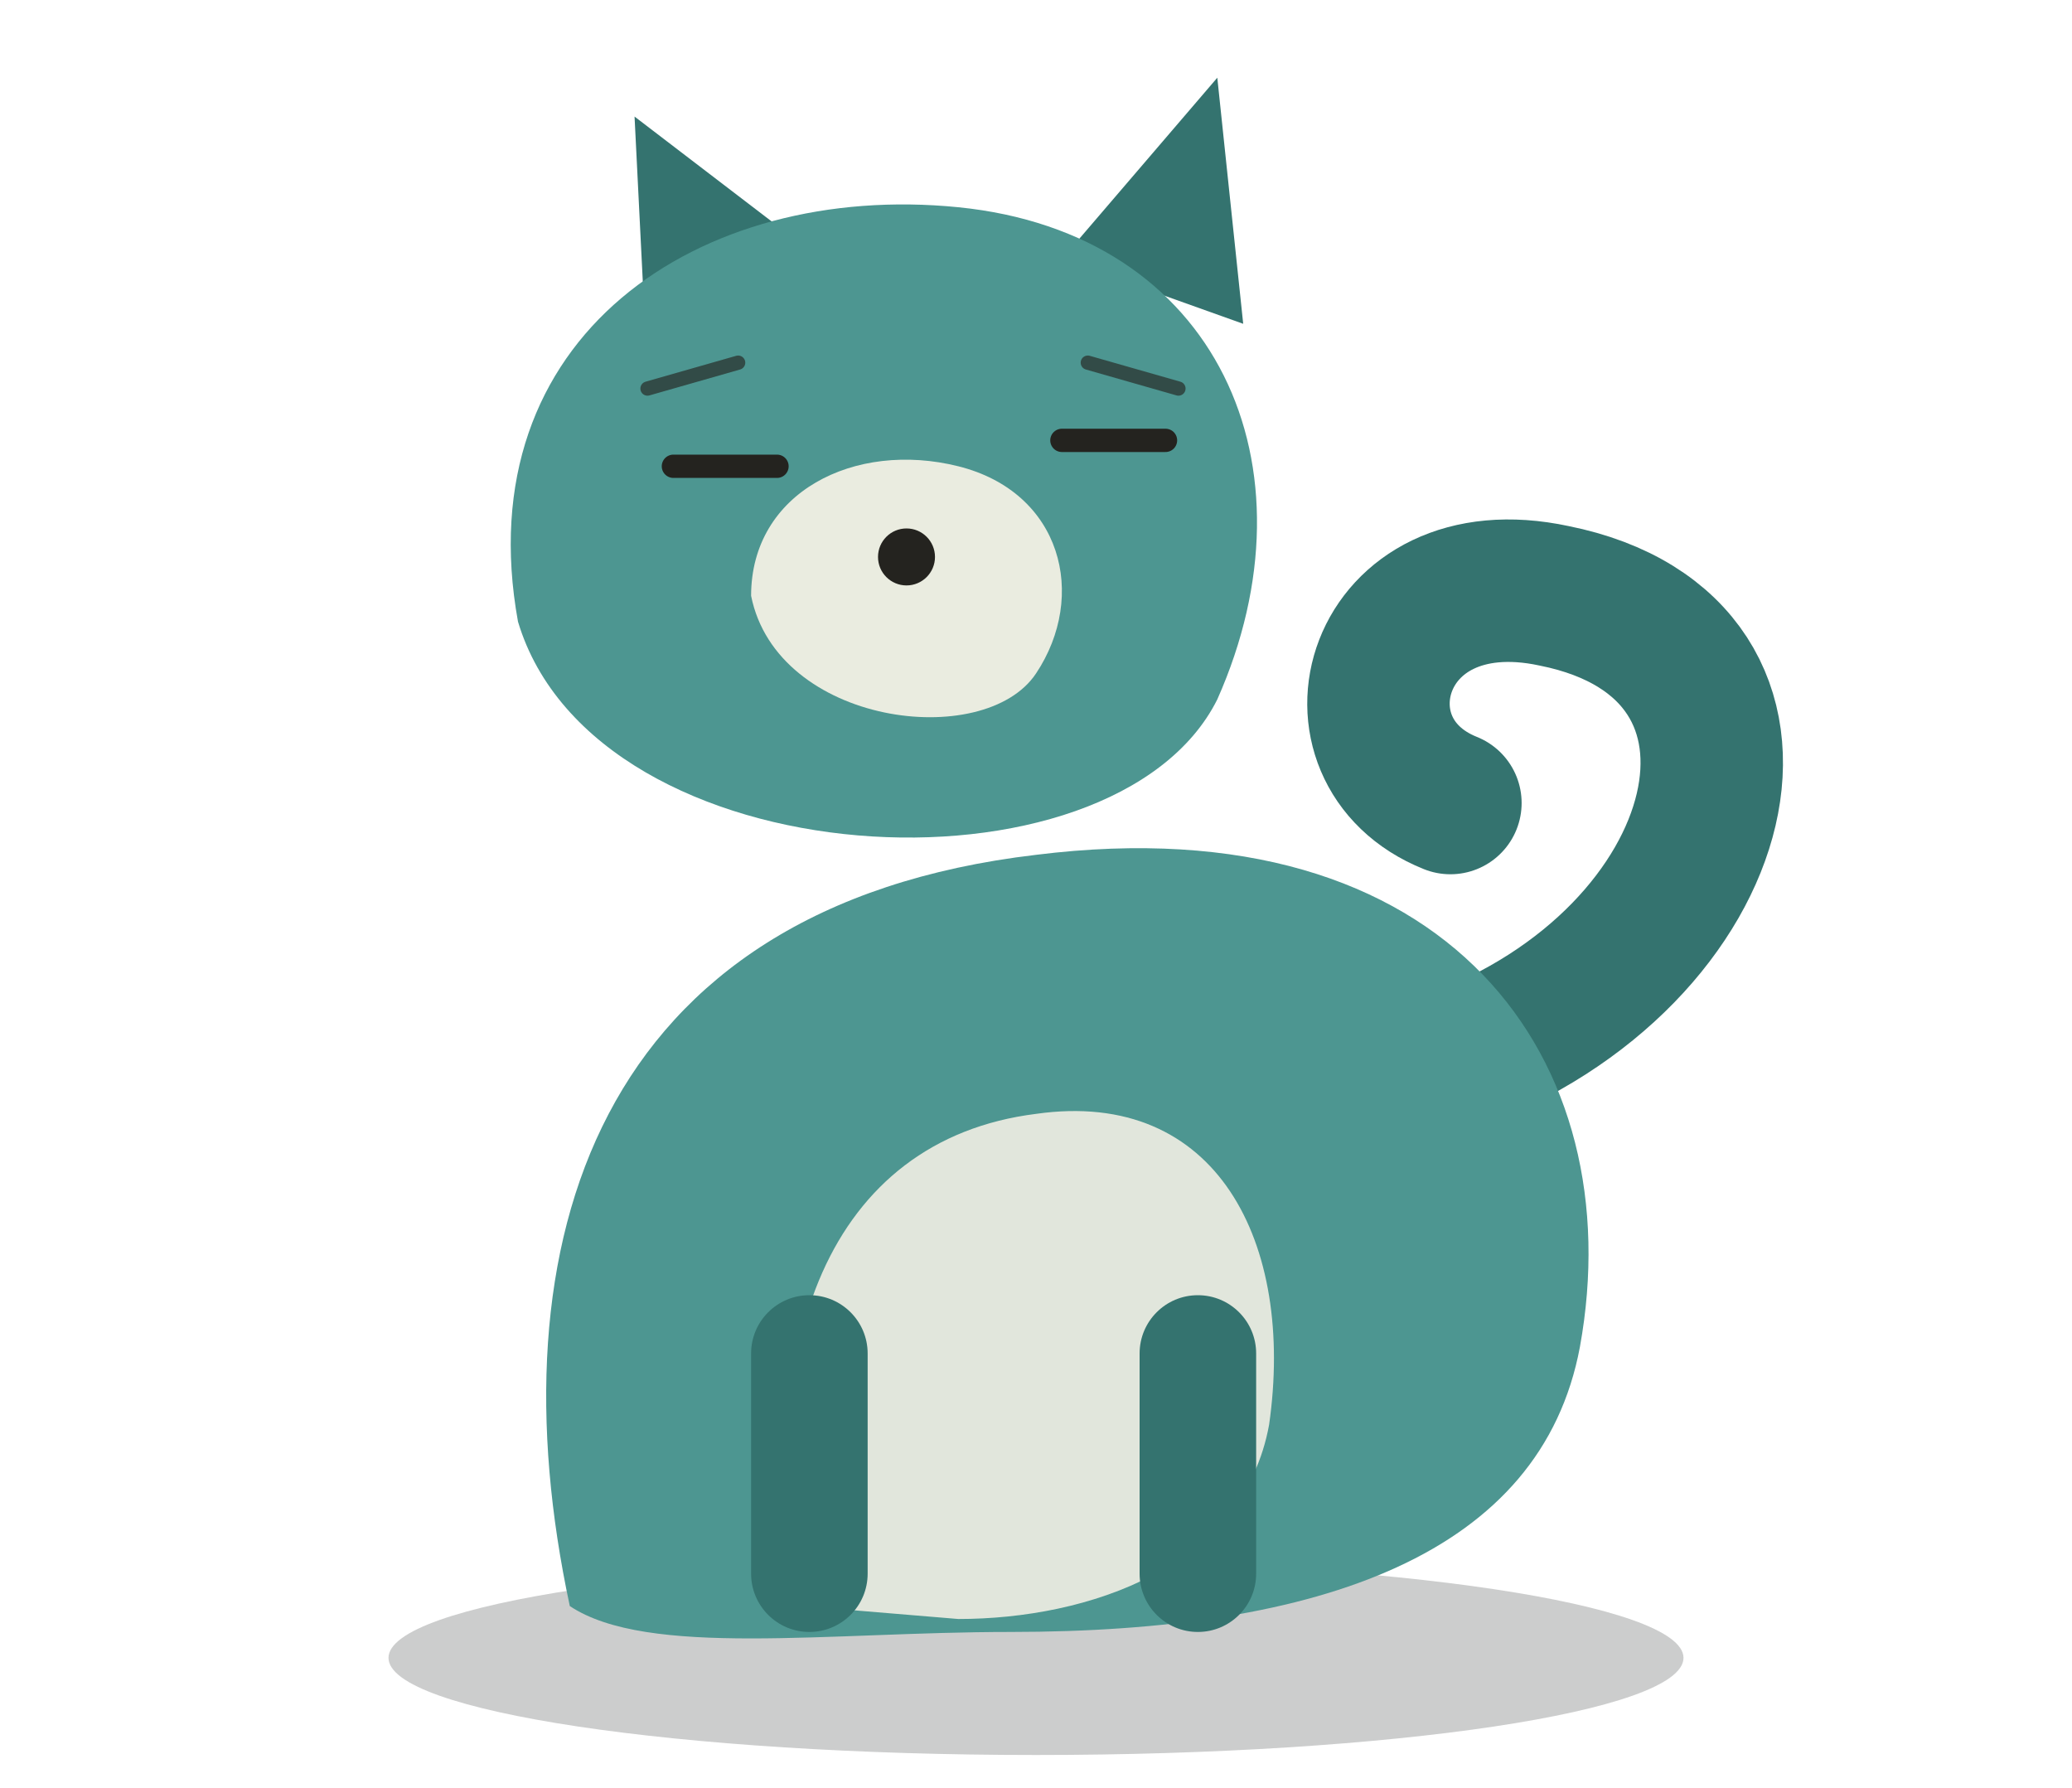
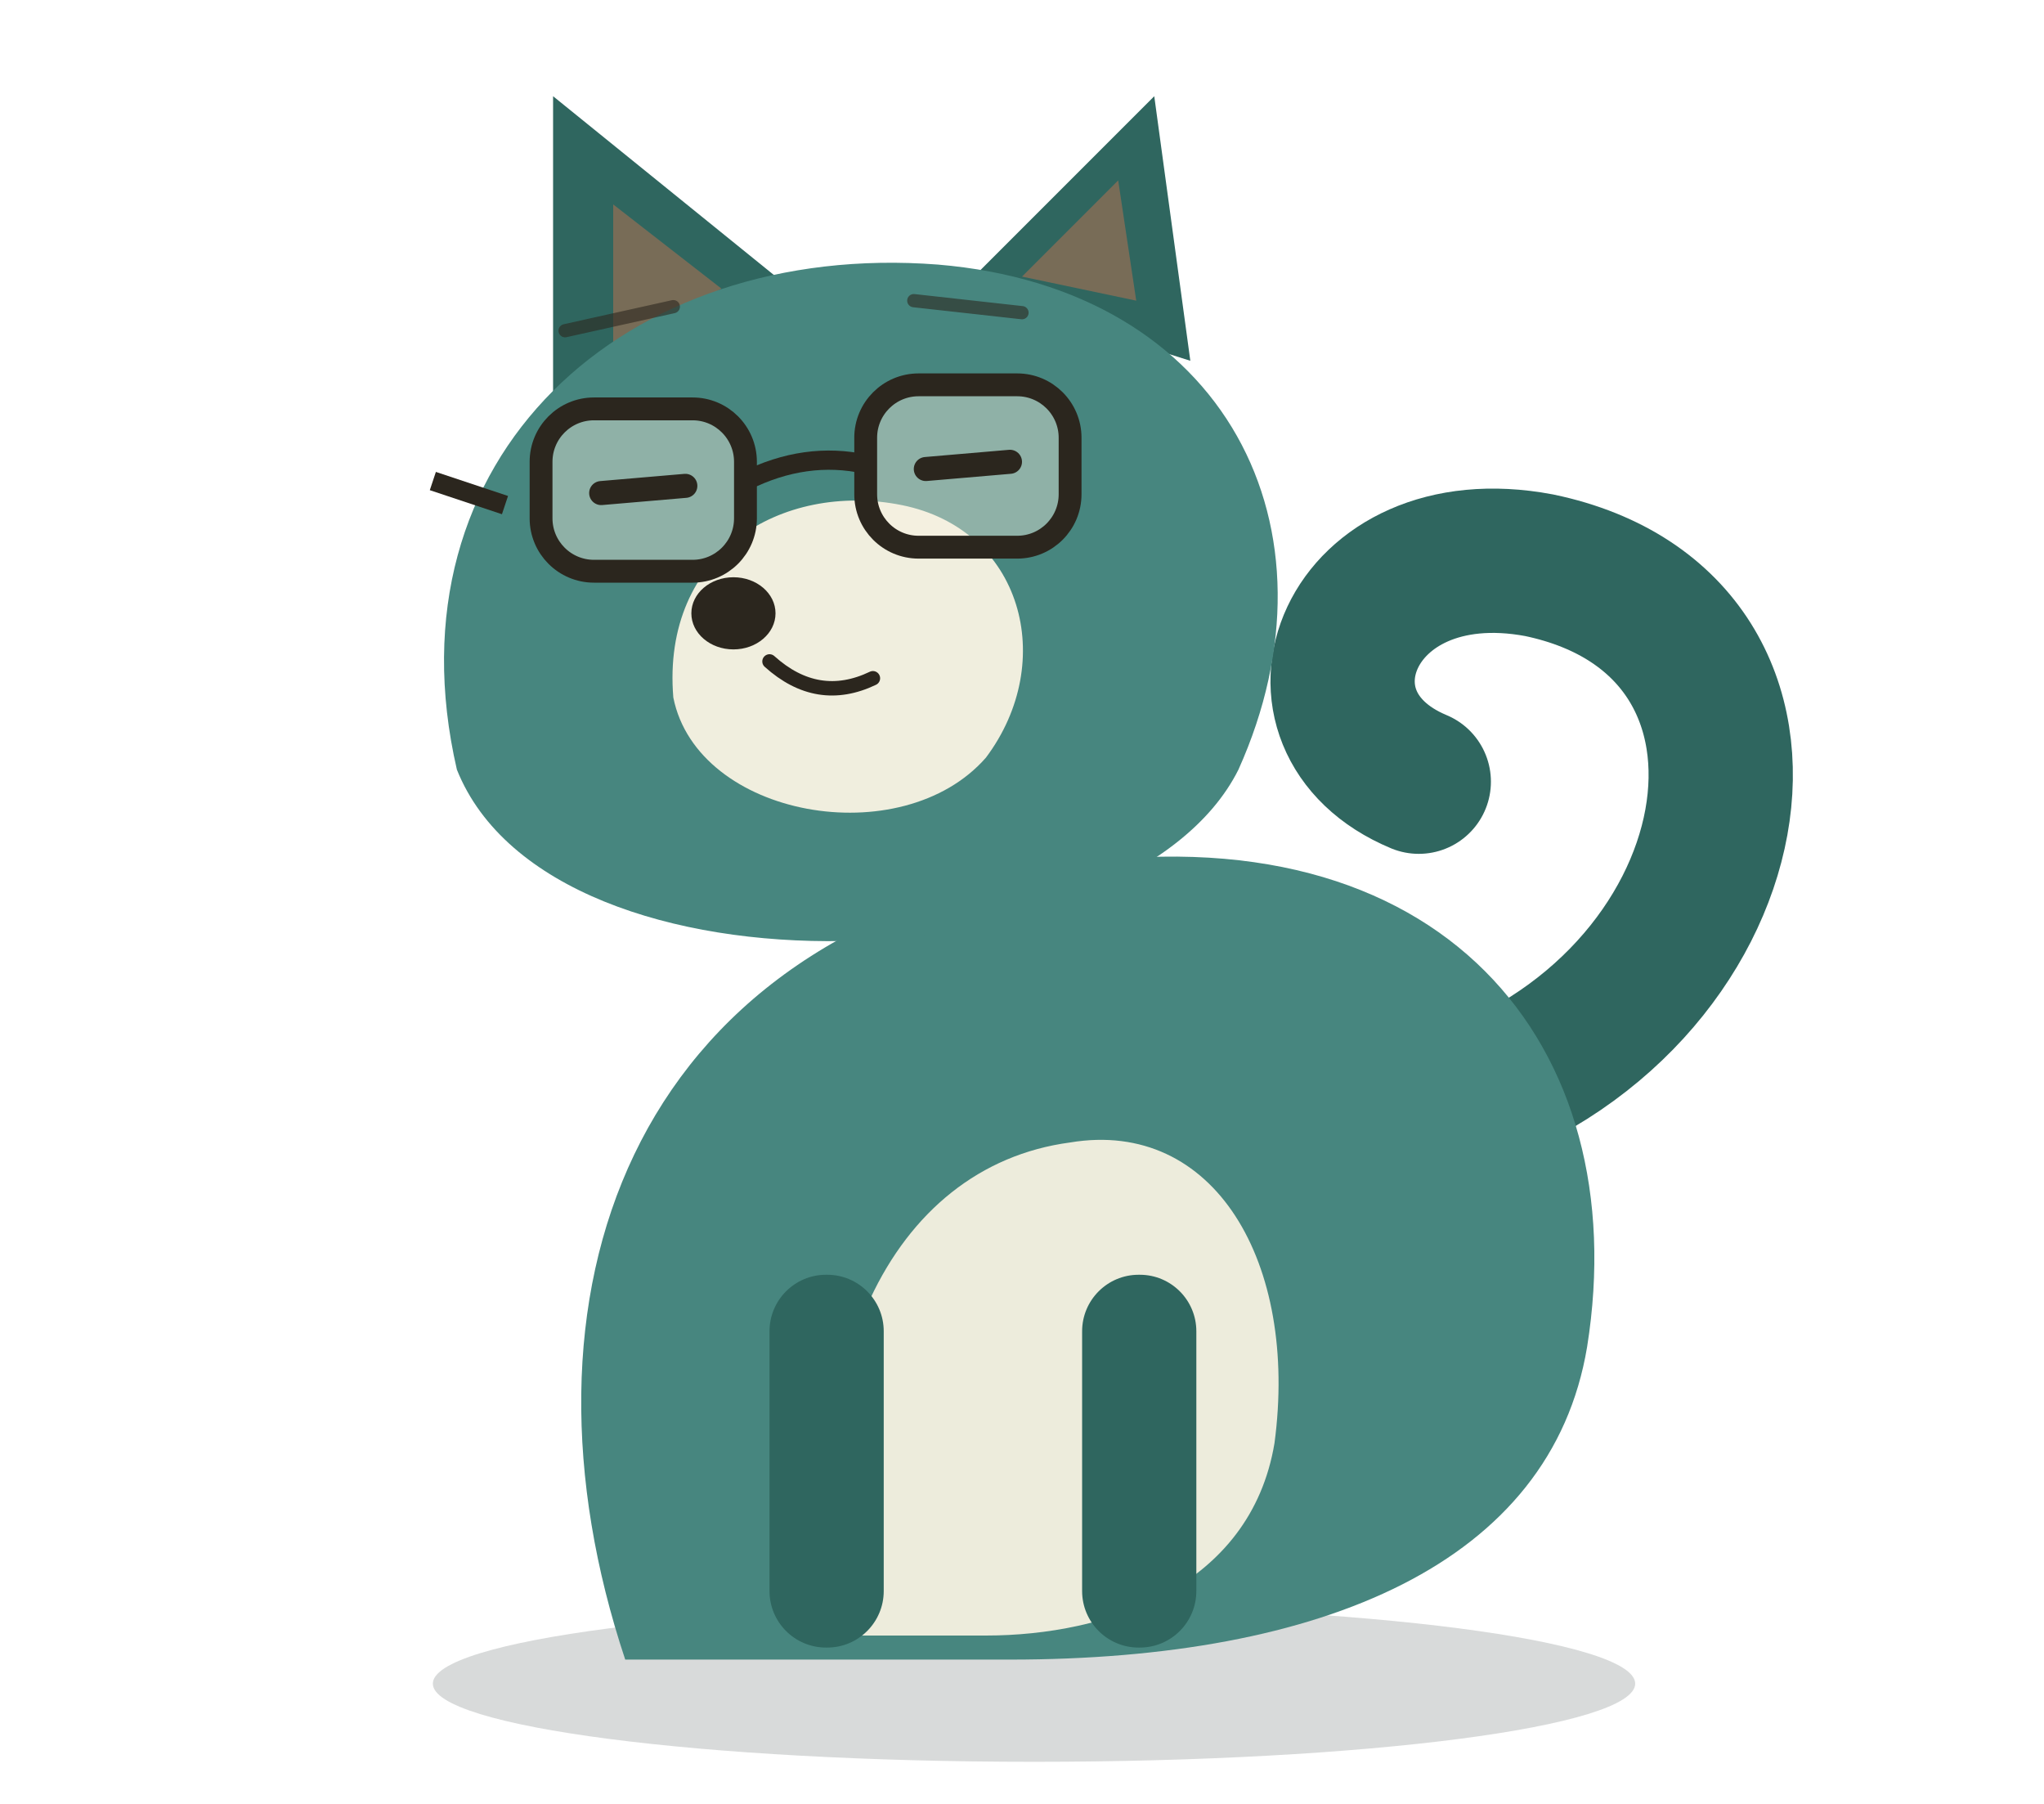
- <svg xmlns="http://www.w3.org/2000/svg" class="fig fig-akita " viewBox="0 0 160 138" role="img" aria-label="Criatura akita turquesa, sentada con seriedad concentrada">
-   <ellipse class="fig-shadow" cx="80" cy="128" rx="50" ry="7.5" fill="rgba(25, 31, 31, 0.22)" />
-   <path class="akita-tail" d="M112 82 C134 74 140 50 120 46 C106 43 102 58 112 62" fill="none" stroke="#34736f" stroke-width="11" stroke-linecap="round" />
-   <path class="akita-body" d="M44 124 C38 96 46 70 80 66 C112 62 126 82 122 104 C119 120 102 126 78 126 C64 126 50 128 44 124 Z" fill="#4d9691" />
-   <path class="akita-chest" d="M62 124 C58 104 64 88 80 86 C94 84 100 96 98 110 C96 121 84 125 74 125 Z" fill="#fbf5e9" opacity="0.85" />
-   <rect class="akita-leg" x="58" y="100" width="9" height="26" rx="4.5" fill="#34736f" />
-   <rect class="akita-leg" x="88" y="100" width="9" height="26" rx="4.5" fill="#34736f" />
+ <svg xmlns="http://www.w3.org/2000/svg" class="fig fig-akita " viewBox="0 0 170 150" role="img" aria-label="Diego, akita turquesa con anteojos rectangulares y cola enroscada">
+   <ellipse class="fig-shadow" cx="86" cy="140" rx="50" ry="6.5" fill="rgba(39, 55, 52, 0.18)" />
+   <path class="akita-tail" d="M120 92 C146 84 152 52 128 47 C112 44 106 60 118 65" fill="none" stroke="#2f665f" stroke-width="12" stroke-linecap="round" />
+   <path class="akita-body" d="M52 138 C42 108 52 78 88 72 C120 67 136 87 132 112 C129 130 110 138 84 138 Z" fill="#47867f" />
+   <path class="akita-chest" d="M70 136 C66 114 74 97 89 95 C101 93 108 105 106 120 C104 132 92 136 82 136 Z" fill="#fbf4e4" opacity="0.92" />
+   <rect class="akita-leg" x="64" y="106" width="9.5" height="31" rx="4.7" fill="#2f665f" />
+   <rect class="akita-leg" x="90" y="106" width="9.5" height="31" rx="4.7" fill="#2f665f" />
  <g class="akita-head">
-     <path class="akita-ear akita-ear--left" d="M50 29 L49 9 L66 22 Z" fill="#34736f" />
-     <path class="akita-ear akita-ear--right" d="M82 20 L94 6 L96 25 Z" fill="#34736f" />
-     <path d="M40 48 C36 26 54 14 74 16 C94 18 102 36 94 54 C86 70 46 68 40 48 Z" fill="#4d9691" />
-     <path class="akita-muzzle" d="M58 46 C58 38 66 34 74 36 C82 38 84 46 80 52 C76 58 60 56 58 46 Z" fill="#fbf5e9" opacity="0.9" />
-     <path d="M67 42 l6 0 M67 46 l0 0" stroke="none" />
-     <circle cx="70" cy="43" r="2.2" fill="#24231f" />
-     <path d="M52 36 l8 0" stroke="#24231f" stroke-width="1.8" stroke-linecap="round" />
-     <path d="M82 34 l8 0" stroke="#24231f" stroke-width="1.8" stroke-linecap="round" />
-     <path d="M50 30 l7 -2 M84 28 l7 2" stroke="#24231f" stroke-width="1.1" stroke-linecap="round" opacity="0.65" />
+     <path class="akita-ear akita-ear--left" d="M46 34 L46 8 L67 25 Z" fill="#2f665f" />
+     <path d="M51 29 L51 17 L60 24 Z" fill="#c17250" opacity="0.5" />
+     <path class="akita-ear akita-ear--right" d="M80 24 L96 8 L99 30 Z" fill="#2f665f" />
+     <path d="M85 23 L93 15 L94.5 25 Z" fill="#c17250" opacity="0.5" />
+     <path d="M38 64 C32 38 52 20 78 22 C102 24 112 44 103 64 C94 82 46 84 38 64 Z" fill="#47867f" />
+     <path class="akita-muzzle" d="M56 58 C55 46 65 40 75 42 C85 44 88 55 82 63 C75 71 58 68 56 58 Z" fill="#fbf4e4" opacity="0.94" />
+     <ellipse cx="61" cy="51" rx="3.5" ry="3" fill="#2b261e" />
+     <path d="M64 55 q4 3.6 8.6 1.4" stroke="#2b261e" stroke-width="1.2" fill="none" stroke-linecap="round" />
+     <g class="akita-glasses">
+       <line x1="42" y1="42" x2="36" y2="40" stroke="#2b261e" stroke-width="1.6" />
+       <rect x="45" y="34" width="17" height="13.5" rx="4.4" fill="#fbf4e4" fill-opacity="0.4" stroke="#2b261e" stroke-width="1.9" />
+       <rect x="72" y="32" width="17" height="13.5" rx="4.4" fill="#fbf4e4" fill-opacity="0.4" stroke="#2b261e" stroke-width="1.9" />
+       <path d="M62 40 Q67 37.5 72 38.6" fill="none" stroke="#2b261e" stroke-width="1.6" />
+     </g>
+     <path d="M50 41 l7 -0.6" stroke="#2b261e" stroke-width="2" stroke-linecap="round" />
+     <path d="M77 39 l7 -0.6" stroke="#2b261e" stroke-width="2" stroke-linecap="round" />
+     <path d="M47 27.5 l9 -2 M76 25 l9 1" stroke="#2b261e" stroke-width="1.1" stroke-linecap="round" opacity="0.6" />
  </g>
</svg>
